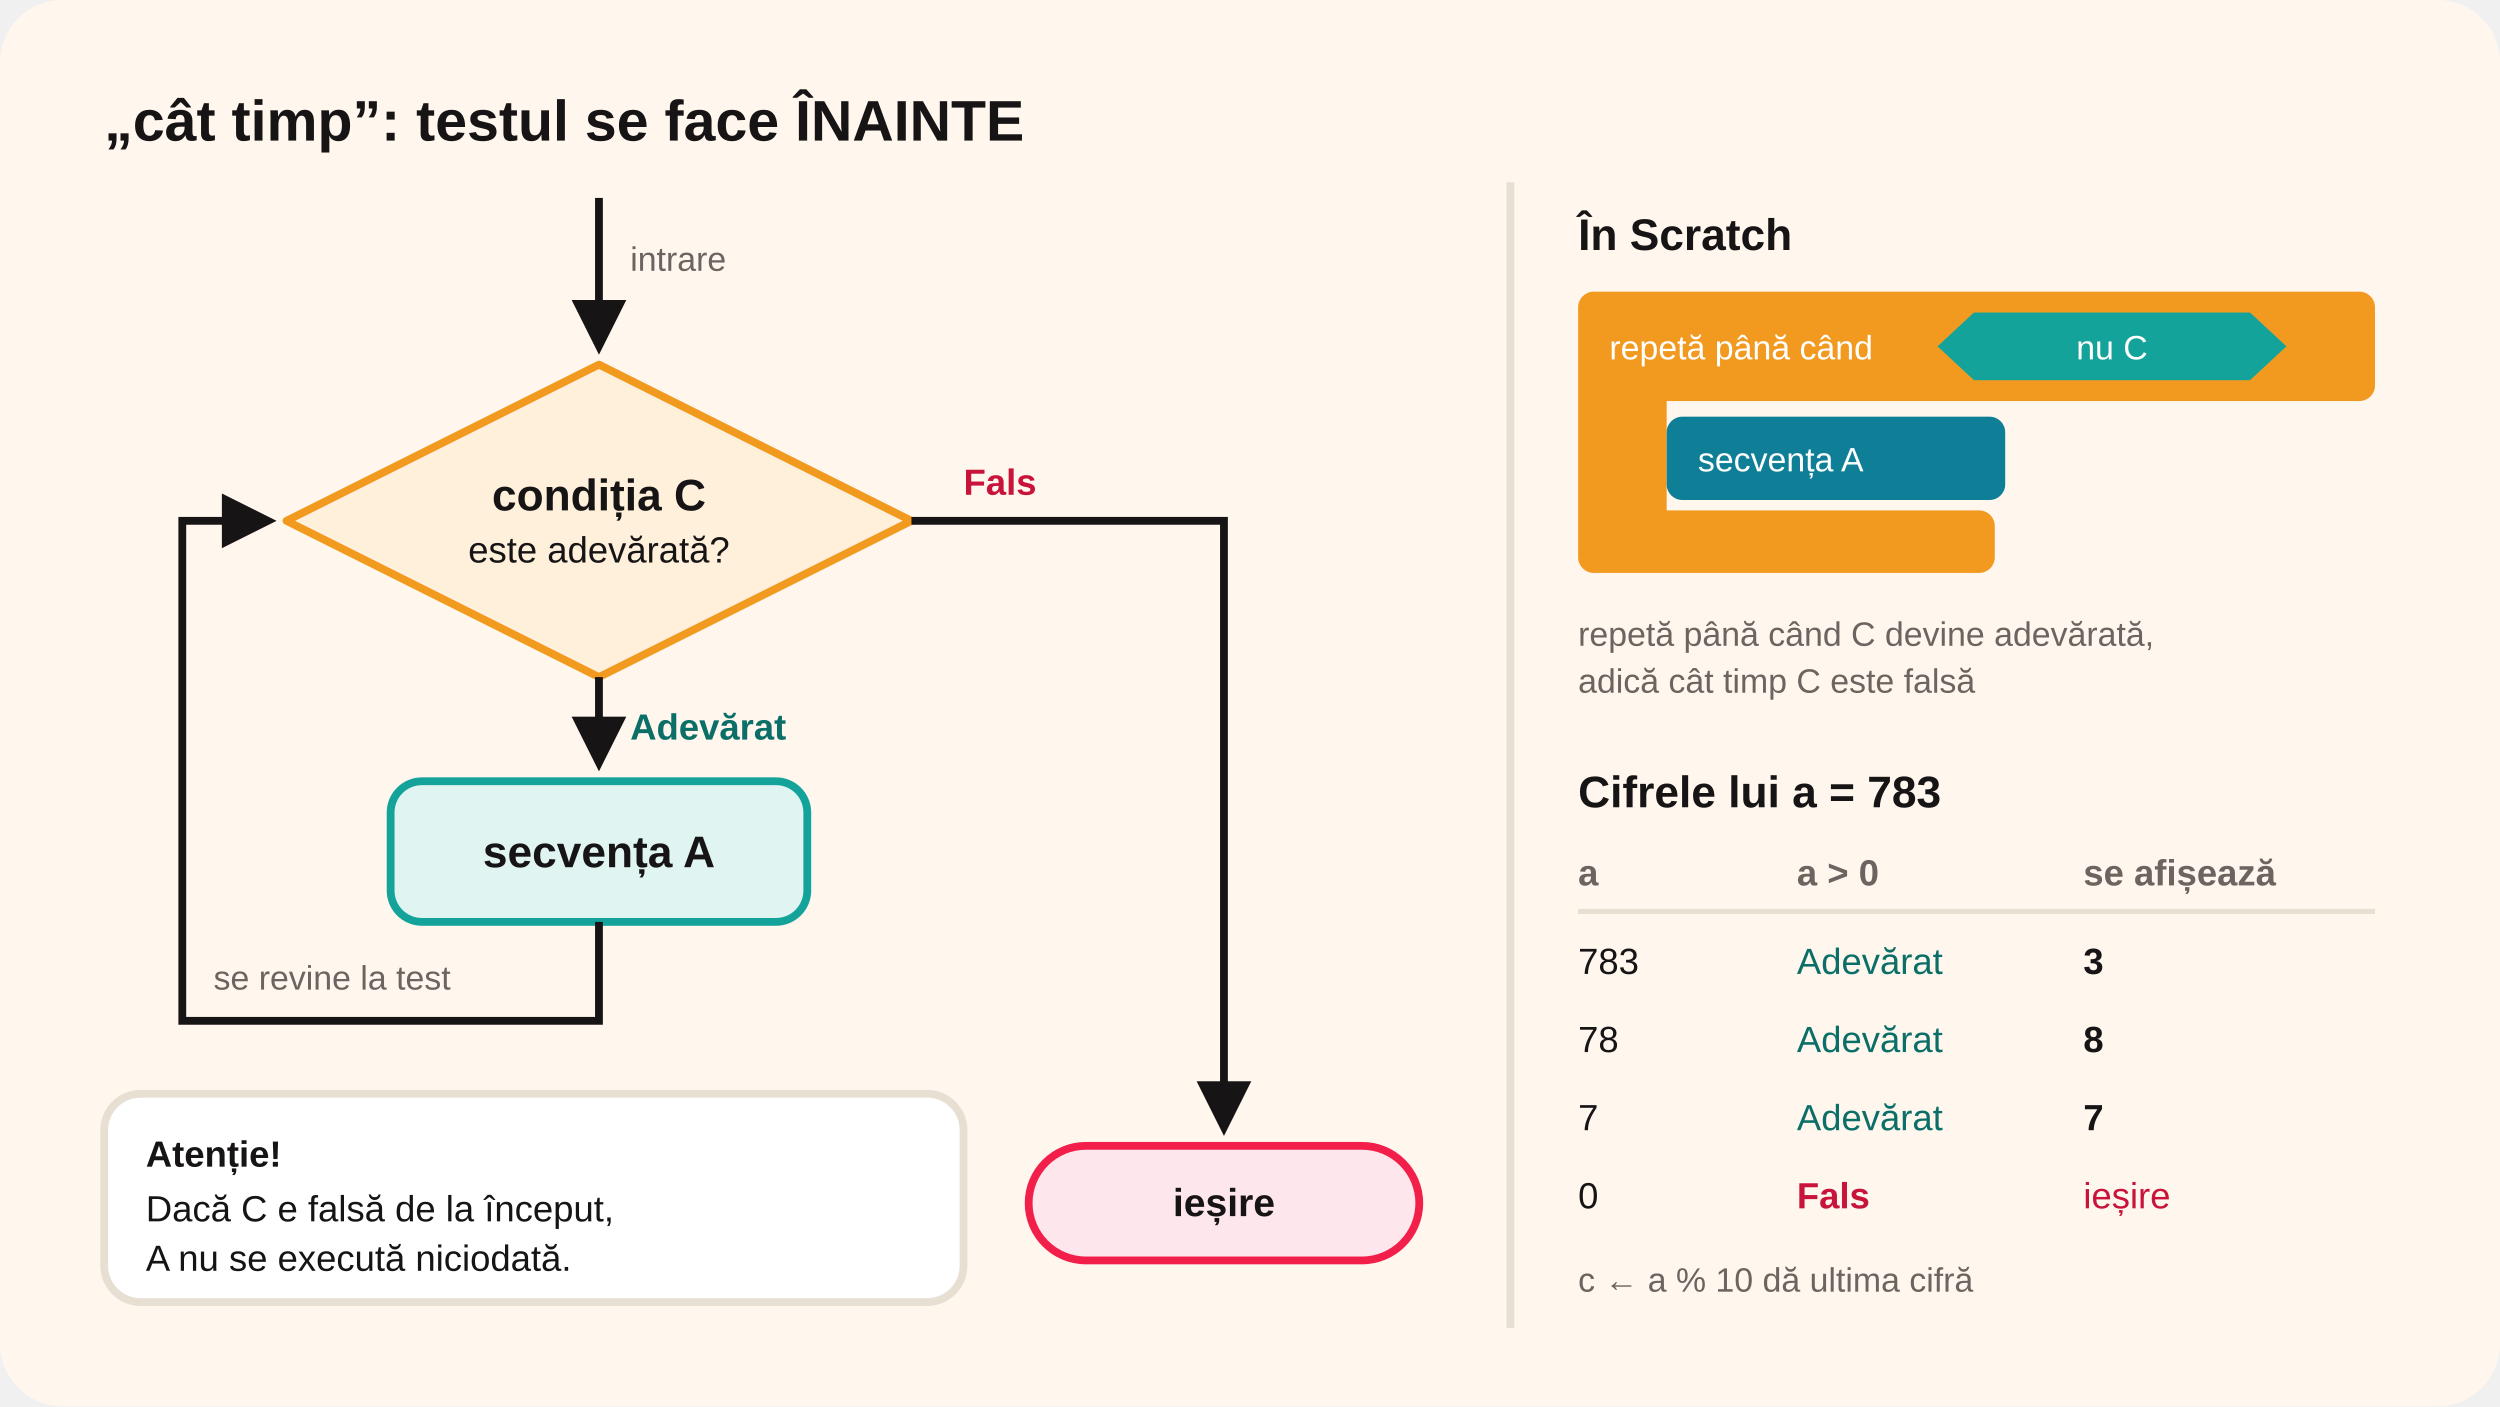
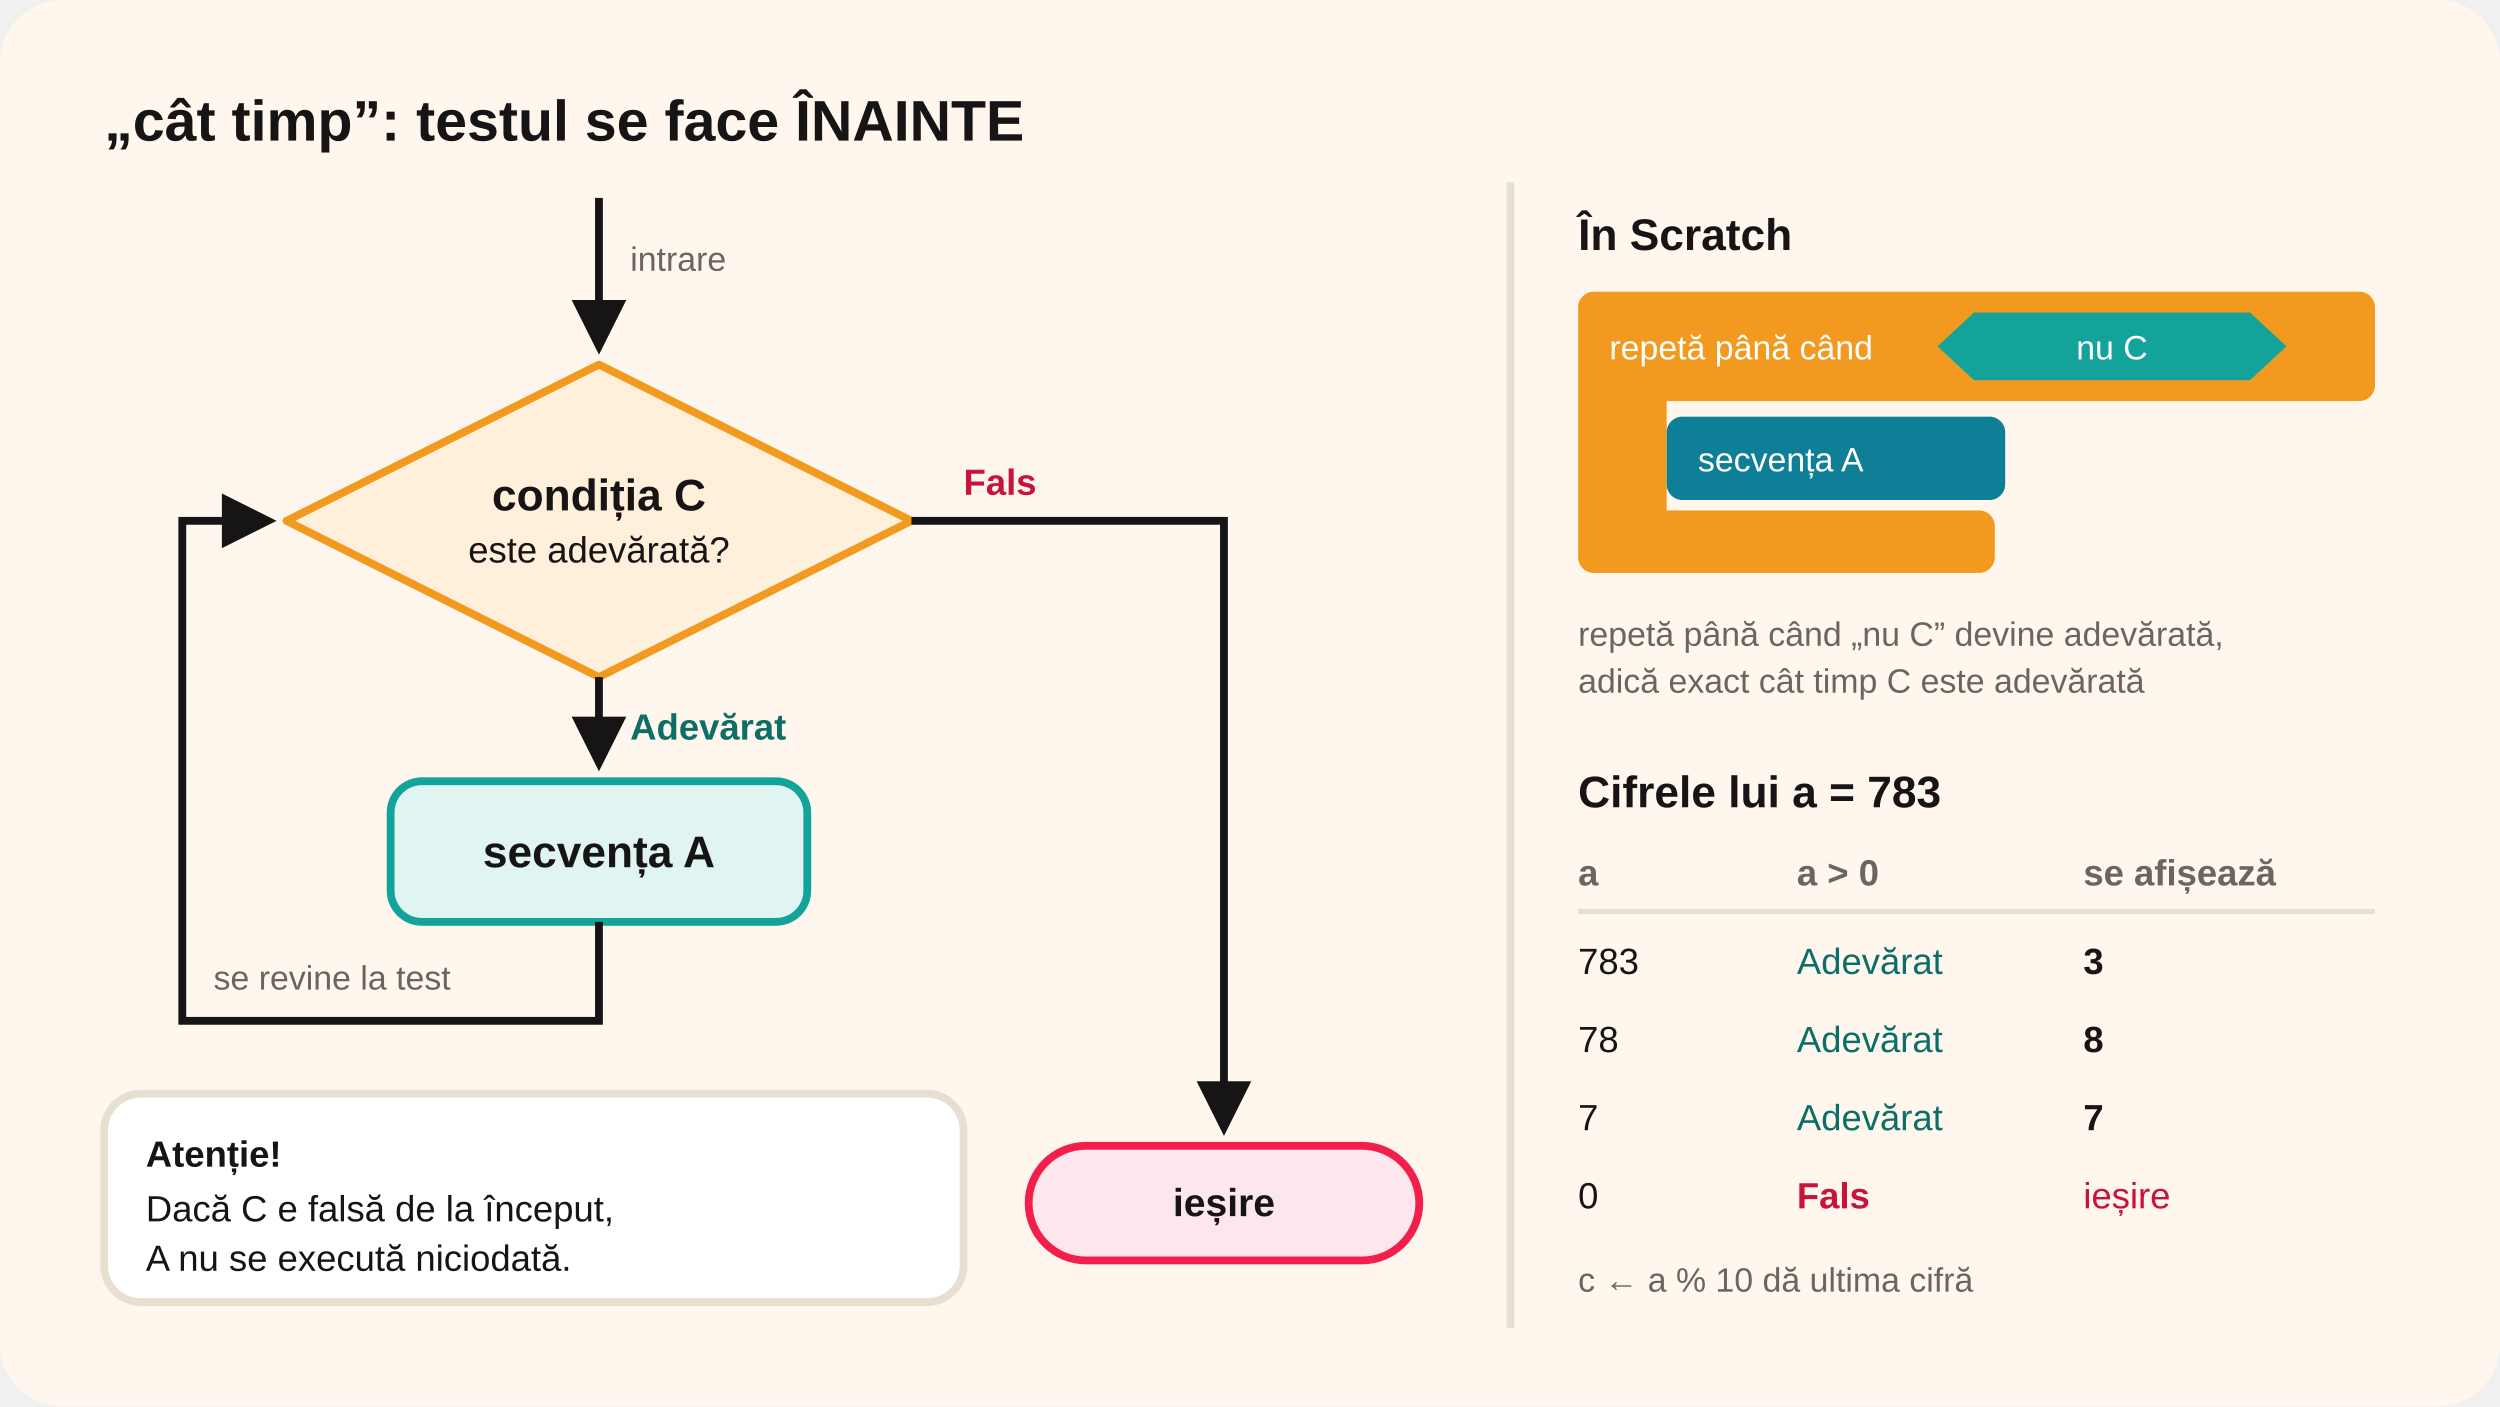
<svg xmlns="http://www.w3.org/2000/svg" viewBox="0 0 960 540" role="img" aria-labelledby="t">
  <defs>
    <marker id="sag" viewBox="0 0 10 10" refX="8" refY="5" markerWidth="7" markerHeight="7" orient="auto-start-reverse">
      <path d="M0 0L10 5L0 10z" fill="#171416" />
    </marker>
  </defs>
  <rect width="960" height="540" rx="24" fill="#FFF7EE" />
  <g font-family="Montserrat, Arial, sans-serif" fill="#171416">
    <text x="40" y="54" font-size="22" font-weight="800">„cât timp”: testul se face ÎNAINTE</text>
    <path d="M230 76V132" stroke="#171416" stroke-width="3" marker-end="url(#sag)" />
    <text x="242" y="104" font-size="13" fill="#6B6460">intrare</text>
    <path d="M230 140L350 200L230 260L110 200Z" fill="#FFF0DB" stroke="#F29A1F" stroke-width="3" stroke-linejoin="round" />
    <text x="230" y="196" text-anchor="middle" font-size="17" font-weight="800">condiția C</text>
    <text x="230" y="216" text-anchor="middle" font-size="14">este adevărată?</text>
    <path d="M230 260V292" stroke="#171416" stroke-width="3" marker-end="url(#sag)" />
    <text x="242" y="284" font-size="14" font-weight="800" fill="#0B6F68">Adevărat</text>
    <rect x="150" y="300" width="160" height="54" rx="12" fill="#E0F4F2" stroke="#14A39A" stroke-width="3" />
    <text x="230" y="333" text-anchor="middle" font-size="17" font-weight="800">secvența A</text>
    <path d="M230 354V392H70V200H102" fill="none" stroke="#171416" stroke-width="3" marker-end="url(#sag)" />
    <text x="82" y="380" font-size="13" fill="#6B6460">se revine la test</text>
    <path d="M350 200H470V432" fill="none" stroke="#171416" stroke-width="3" marker-end="url(#sag)" />
    <text x="370" y="190" font-size="14" font-weight="800" fill="#C8133A">Fals</text>
    <rect x="395" y="440" width="150" height="44" rx="22" fill="#FDE7EC" stroke="#F21F4B" stroke-width="3" />
    <text x="470" y="467" text-anchor="middle" font-size="15" font-weight="800">ieșire</text>
    <rect x="40" y="420" width="330" height="80" rx="14" fill="#FFFFFF" stroke="#E8DFD3" stroke-width="3" />
    <text x="56" y="448" font-size="14" font-weight="800">Atenție!</text>
    <text x="56" y="469" font-size="14">Dacă C e falsă de la început,</text>
    <text x="56" y="488" font-size="14">A nu se execută niciodată.</text>
    <path d="M580 70V510" stroke="#E8DFD3" stroke-width="3" />
    <text x="606" y="96" font-size="17" font-weight="800">În Scratch</text>
    <path d="M606 112H906a6 6 0 0 1 6 6V148a6 6 0 0 1-6 6H640V196H760a6 6 0 0 1 6 6V214a6 6 0 0 1-6 6H612a6 6 0 0 1-6-6V118a6 6 0 0 1 6-6Z" fill="#F29A1F" />
    <text x="618" y="138" font-size="13" fill="#FFFFFF">repetă până când</text>
    <path d="M758 120H864L878 133L864 146H758L744 133Z" fill="#14A39A" />
    <text x="811" y="138" text-anchor="middle" font-size="13" fill="#FFFFFF">nu C</text>
    <rect x="640" y="160" width="130" height="32" rx="6" fill="#0E7F96" />
    <text x="652" y="181" font-size="13" fill="#FFFFFF">secvența A</text>
-     <text x="606" y="248" font-size="13" fill="#6B6460">repetă până când C devine adevărată,</text>
-     <text x="606" y="266" font-size="13" fill="#6B6460">adică cât timp C este falsă</text>
+     <text x="606" y="248" font-size="13" fill="#6B6460">repetă până când „nu C” devine adevărată,</text>
+     <text x="606" y="266" font-size="13" fill="#6B6460">adică exact cât timp C este adevărată</text>
    <text x="606" y="310" font-size="17" font-weight="800">Cifrele lui a = 783</text>
    <g font-size="14">
      <text x="606" y="340" font-weight="800" fill="#6B6460">a</text>
      <text x="690" y="340" font-weight="800" fill="#6B6460">a &gt; 0</text>
      <text x="800" y="340" font-weight="800" fill="#6B6460">se afișează</text>
      <path d="M606 350H912" stroke="#E8DFD3" stroke-width="2" />
      <text x="606" y="374">783</text>
      <text x="690" y="374" fill="#0B6F68">Adevărat</text>
      <text x="800" y="374" font-weight="800">3</text>
      <text x="606" y="404">78</text>
      <text x="690" y="404" fill="#0B6F68">Adevărat</text>
      <text x="800" y="404" font-weight="800">8</text>
      <text x="606" y="434">7</text>
      <text x="690" y="434" fill="#0B6F68">Adevărat</text>
      <text x="800" y="434" font-weight="800">7</text>
      <text x="606" y="464">0</text>
      <text x="690" y="464" fill="#C8133A" font-weight="800">Fals</text>
      <text x="800" y="464" fill="#C8133A">ieșire</text>
    </g>
    <text x="606" y="496" font-size="13" fill="#6B6460">c ← a % 10 dă ultima cifră</text>
  </g>
</svg>
